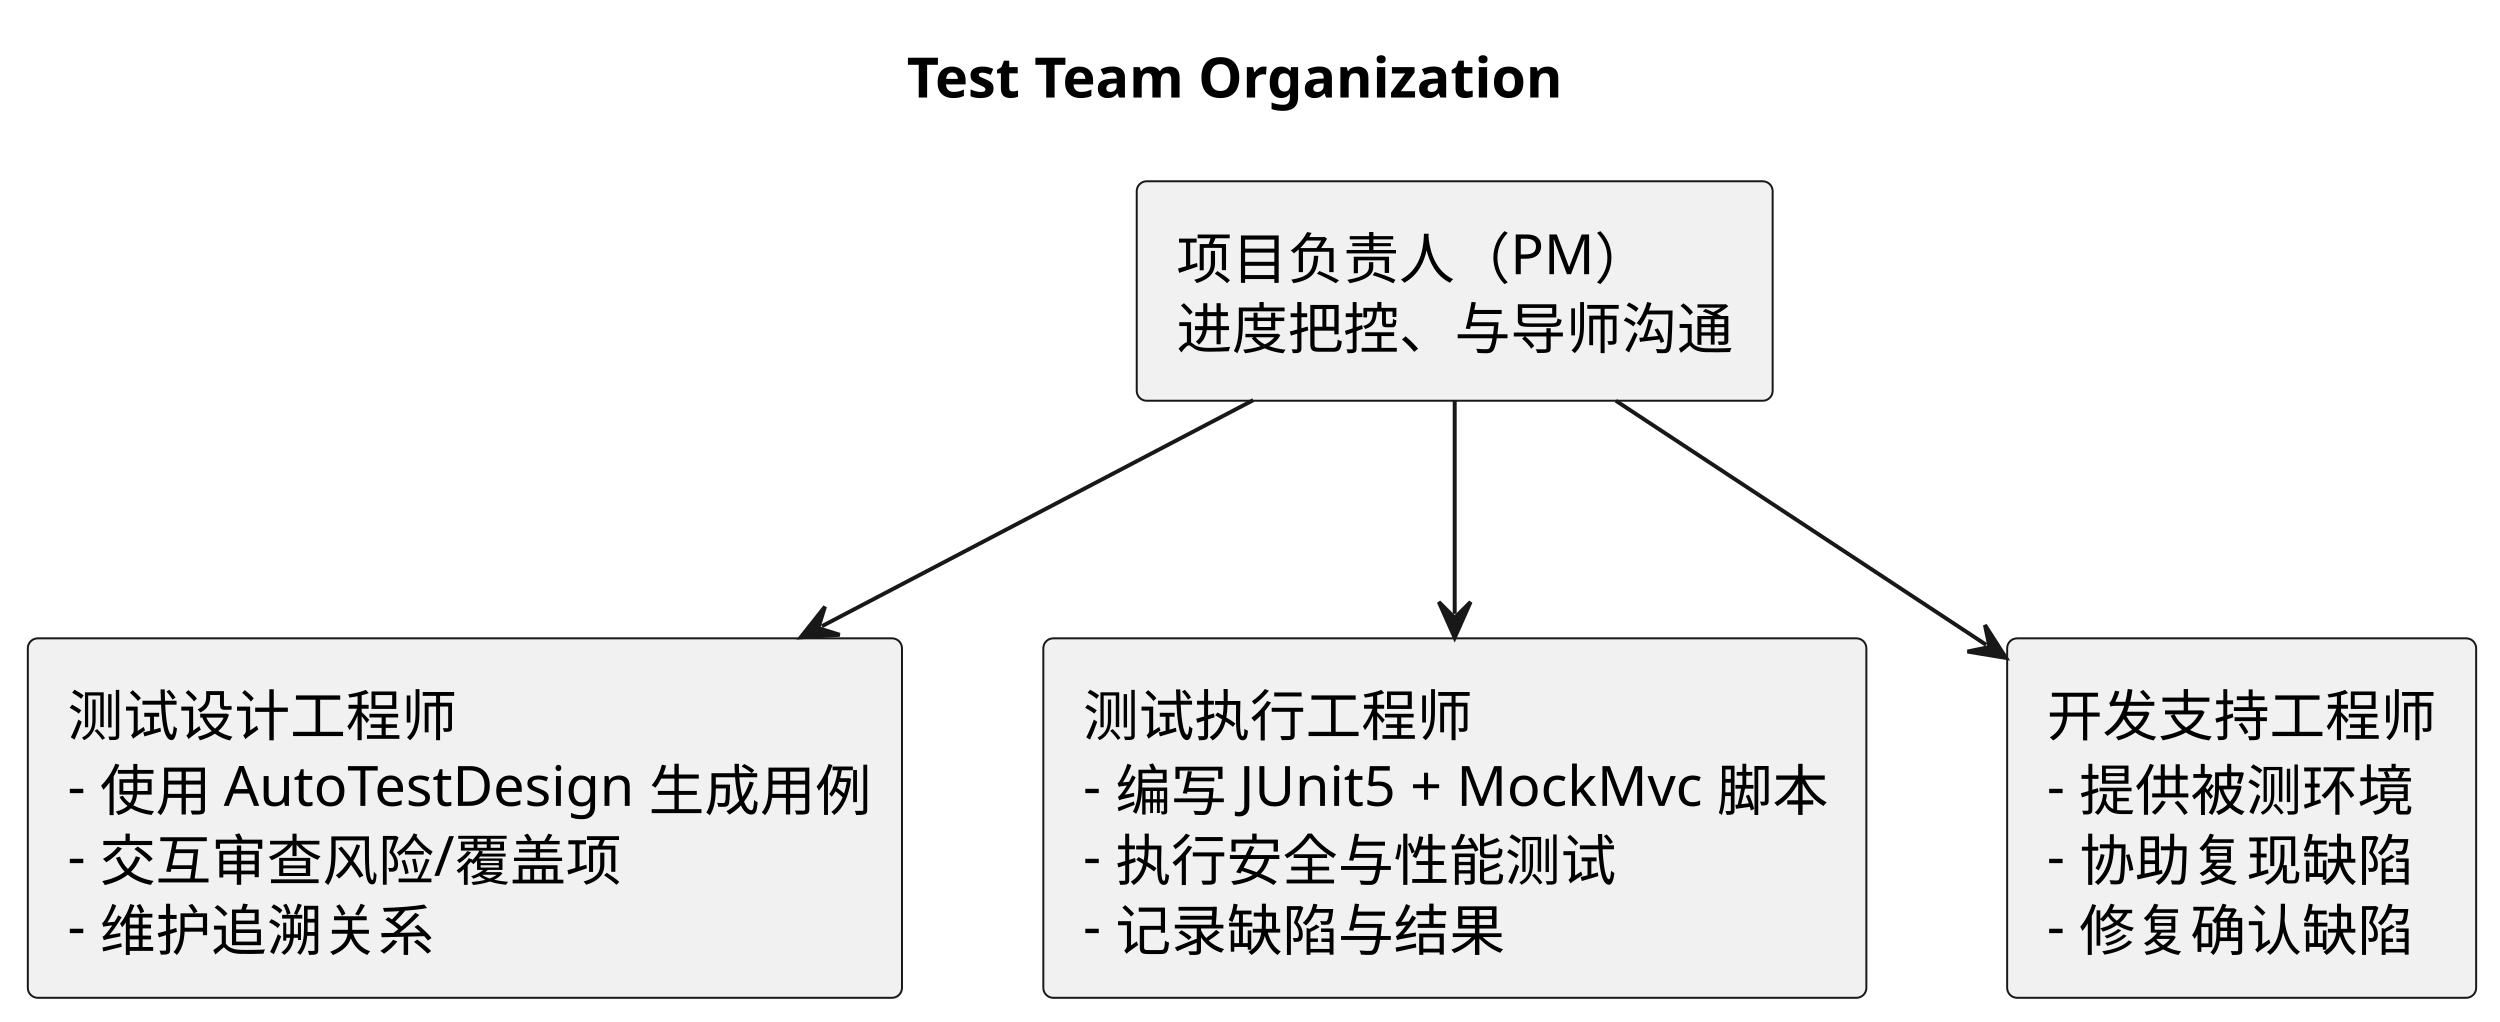
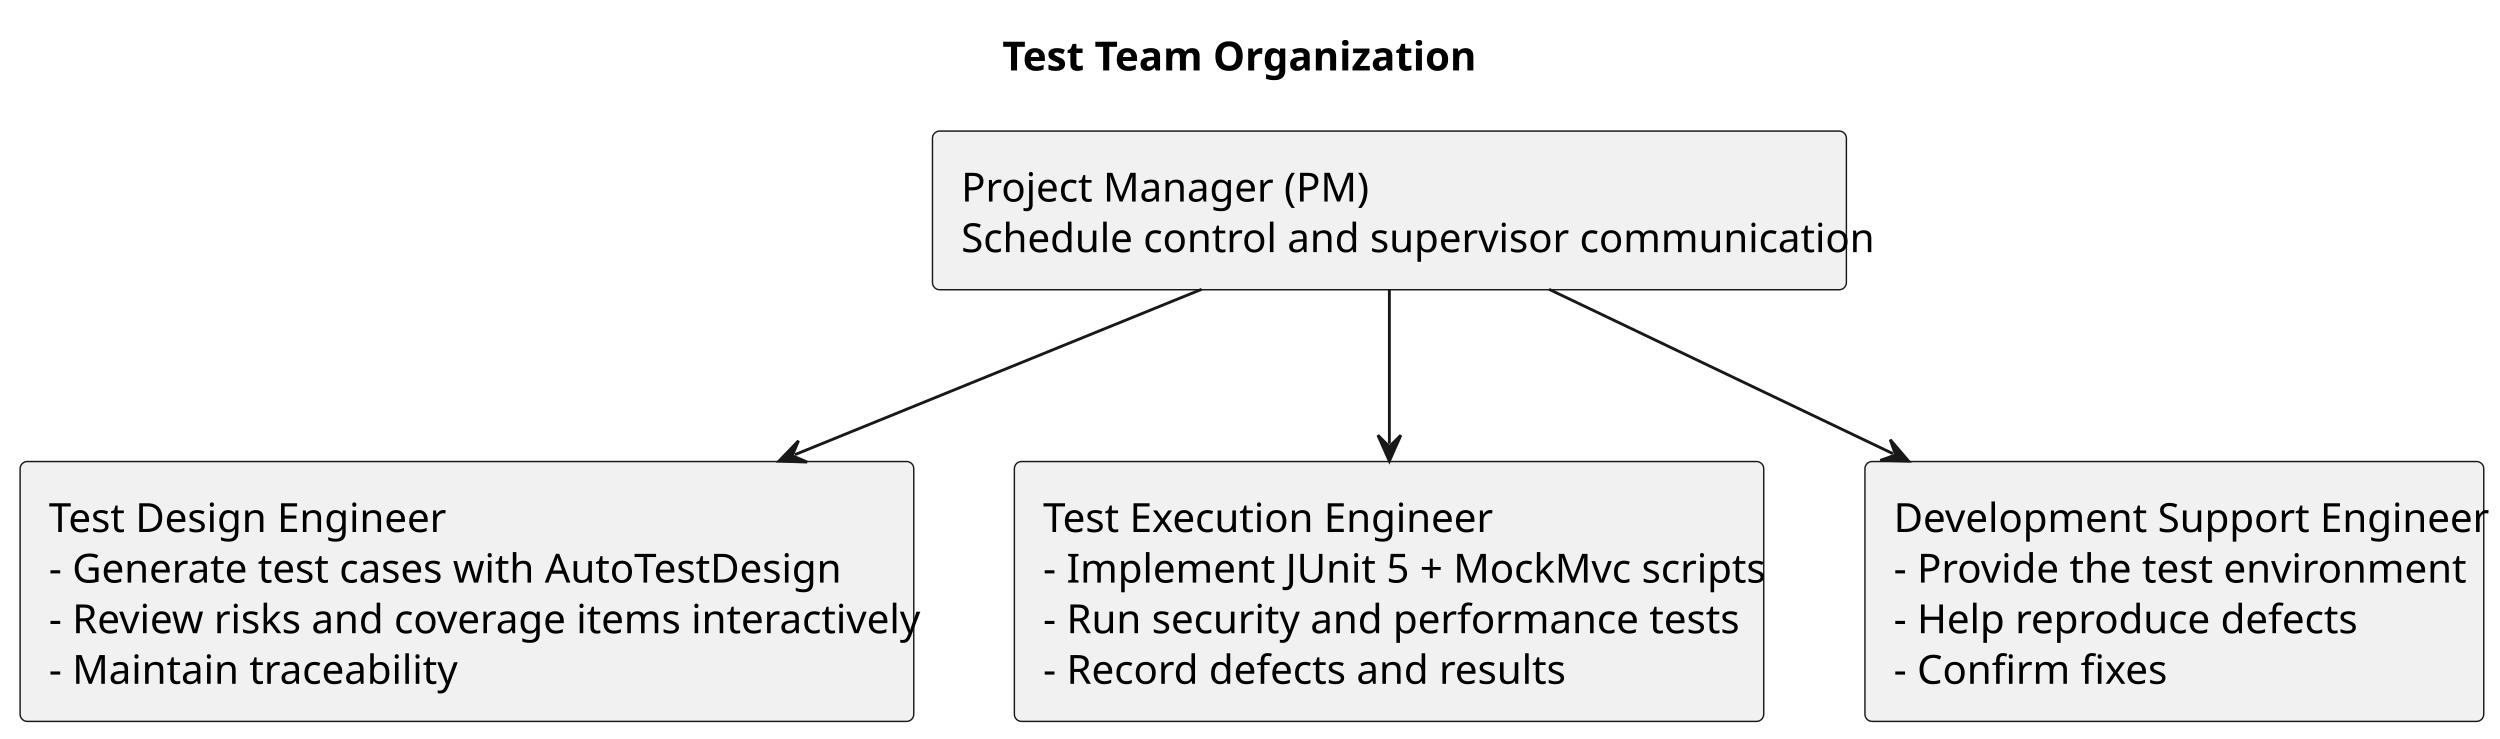
- <svg xmlns="http://www.w3.org/2000/svg" contentStyleType="text/css" data-diagram-type="DESCRIPTION" height="257px" preserveAspectRatio="none" style="width:629px;height:257px;" version="1.1" viewBox="0 0 629 257" width="629px" zoomAndPan="magnify">
+ <svg xmlns="http://www.w3.org/2000/svg" contentStyleType="text/css" data-diagram-type="DESCRIPTION" height="257px" preserveAspectRatio="none" style="width:870px;height:257px;" version="1.1" viewBox="0 0 870 257" width="870px" zoomAndPan="magnify">
  <defs />
  <g>
    <g class="title" data-source-line="1">
-       <text fill="#000000" font-family="sans-serif" font-size="14" font-weight="bold" lengthAdjust="spacing" textLength="158.696" x="228.152" y="24.533">Test Team Organization</text>
+       <text fill="#000000" font-family="sans-serif" font-size="14" font-weight="bold" lengthAdjust="spacing" textLength="158.696" x="348.824" y="24.533">Test Team Organization</text>
    </g>
    <g class="entity" data-entity="PM" data-source-line="7" data-uid="ent0002" id="entity_PM">
-       <rect fill="#F1F1F1" height="55.219" rx="2.5" ry="2.5" style="stroke:#181818;stroke-width:0.5;" width="160" x="286" y="45.609" />
-       <text fill="#000000" font-family="sans-serif" font-size="14" lengthAdjust="spacing" textLength="119" x="296" y="70.143">项目负责人（PM）</text>
-       <text fill="#000000" font-family="sans-serif" font-size="14" lengthAdjust="spacing" textLength="140" x="296" y="87.752">进度把控、与导师沟通</text>
+       <rect fill="#F1F1F1" height="55.219" rx="2.5" ry="2.5" style="stroke:#181818;stroke-width:0.5;" width="318.047" x="324.5" y="45.609" />
+       <text fill="#000000" font-family="sans-serif" font-size="14" lengthAdjust="spacing" textLength="136.931" x="334.5" y="70.143">Project Manager (PM)</text>
+       <text fill="#000000" font-family="sans-serif" font-size="14" lengthAdjust="spacing" textLength="298.047" x="334.5" y="87.752">Schedule control and supervisor communication</text>
    </g>
    <g class="entity" data-entity="Designer" data-source-line="8" data-uid="ent0003" id="entity_Designer">
-       <rect fill="#F1F1F1" height="90.438" rx="2.5" ry="2.5" style="stroke:#181818;stroke-width:0.5;" width="219.938" x="7" y="160.609" />
-       <text fill="#000000" font-family="sans-serif" font-size="14" lengthAdjust="spacing" textLength="98" x="17" y="185.143">测试设计工程师</text>
-       <text fill="#000000" font-family="sans-serif" font-size="14" lengthAdjust="spacing" textLength="199.938" x="17" y="202.752">- 使用 AutoTestDesign 生成用例</text>
-       <text fill="#000000" font-family="sans-serif" font-size="14" lengthAdjust="spacing" textLength="138.441" x="17" y="220.361">- 交互审查风险/覆盖项</text>
-       <text fill="#000000" font-family="sans-serif" font-size="14" lengthAdjust="spacing" textLength="92.552" x="17" y="237.971">- 维护追溯关系</text>
+       <rect fill="#F1F1F1" height="90.438" rx="2.5" ry="2.5" style="stroke:#181818;stroke-width:0.5;" width="310.992" x="7" y="160.609" />
+       <text fill="#000000" font-family="sans-serif" font-size="14" lengthAdjust="spacing" textLength="134.627" x="17" y="185.143">Test Design Engineer</text>
+       <text fill="#000000" font-family="sans-serif" font-size="14" lengthAdjust="spacing" textLength="266.123" x="17" y="202.752">- Generate test cases with AutoTestDesign</text>
+       <text fill="#000000" font-family="sans-serif" font-size="14" lengthAdjust="spacing" textLength="290.992" x="17" y="220.361">- Review risks and coverage items interactively</text>
+       <text fill="#000000" font-family="sans-serif" font-size="14" lengthAdjust="spacing" textLength="132.275" x="17" y="237.971">- Maintain traceability</text>
    </g>
    <g class="entity" data-entity="Executor" data-source-line="9" data-uid="ent0004" id="entity_Executor">
-       <rect fill="#F1F1F1" height="90.438" rx="2.5" ry="2.5" style="stroke:#181818;stroke-width:0.5;" width="207.079" x="262.5" y="160.609" />
-       <text fill="#000000" font-family="sans-serif" font-size="14" lengthAdjust="spacing" textLength="98" x="272.5" y="185.143">测试执行工程师</text>
-       <text fill="#000000" font-family="sans-serif" font-size="14" lengthAdjust="spacing" textLength="187.079" x="272.5" y="202.752">- 编写 JUnit5 + MockMvc 脚本</text>
-       <text fill="#000000" font-family="sans-serif" font-size="14" lengthAdjust="spacing" textLength="134.552" x="272.5" y="220.361">- 执行安全与性能测试</text>
-       <text fill="#000000" font-family="sans-serif" font-size="14" lengthAdjust="spacing" textLength="106.552" x="272.5" y="237.971">- 记录缺陷与结果</text>
+       <rect fill="#F1F1F1" height="90.438" rx="2.5" ry="2.5" style="stroke:#181818;stroke-width:0.5;" width="260.775" x="353" y="160.609" />
+       <text fill="#000000" font-family="sans-serif" font-size="14" lengthAdjust="spacing" textLength="152.53" x="363" y="185.143">Test Execution Engineer</text>
+       <text fill="#000000" font-family="sans-serif" font-size="14" lengthAdjust="spacing" textLength="240.775" x="363" y="202.752">- Implement JUnit 5 + MockMvc scripts</text>
+       <text fill="#000000" font-family="sans-serif" font-size="14" lengthAdjust="spacing" textLength="229.544" x="363" y="220.361">- Run security and performance tests</text>
+       <text fill="#000000" font-family="sans-serif" font-size="14" lengthAdjust="spacing" textLength="175.082" x="363" y="237.971">- Record defects and results</text>
    </g>
    <g class="entity" data-entity="DevSupport" data-source-line="10" data-uid="ent0005" id="entity_DevSupport">
-       <rect fill="#F1F1F1" height="90.438" rx="2.5" ry="2.5" style="stroke:#181818;stroke-width:0.5;" width="118" x="505" y="160.609" />
-       <text fill="#000000" font-family="sans-serif" font-size="14" lengthAdjust="spacing" textLength="98" x="515" y="185.143">开发支持工程师</text>
-       <text fill="#000000" font-family="sans-serif" font-size="14" lengthAdjust="spacing" textLength="92.552" x="515" y="202.752">- 提供被测环境</text>
-       <text fill="#000000" font-family="sans-serif" font-size="14" lengthAdjust="spacing" textLength="92.552" x="515" y="220.361">- 协助复现缺陷</text>
-       <text fill="#000000" font-family="sans-serif" font-size="14" lengthAdjust="spacing" textLength="92.552" x="515" y="237.971">- 修复确认缺陷</text>
+       <rect fill="#F1F1F1" height="90.438" rx="2.5" ry="2.5" style="stroke:#181818;stroke-width:0.5;" width="215.344" x="649" y="160.609" />
+       <text fill="#000000" font-family="sans-serif" font-size="14" lengthAdjust="spacing" textLength="195.344" x="659" y="185.143">Development Support Engineer</text>
+       <text fill="#000000" font-family="sans-serif" font-size="14" lengthAdjust="spacing" textLength="186.758" x="659" y="202.752">- Provide the test environment</text>
+       <text fill="#000000" font-family="sans-serif" font-size="14" lengthAdjust="spacing" textLength="153.303" x="659" y="220.361">- Help reproduce defects</text>
+       <text fill="#000000" font-family="sans-serif" font-size="14" lengthAdjust="spacing" textLength="90.234" x="659" y="237.971">- Confirm fixes</text>
    </g>
    <g class="link" data-entity-1="PM" data-entity-2="Designer" data-source-line="12" data-uid="lnk6" id="link_PM_Designer">
-       <path d="M315.31,100.679 C282.61,117.819 244.584,137.744 206.764,157.564" fill="none" id="PM-to-Designer" style="stroke:#181818;stroke-width:1;" />
-       <polygon fill="#181818" points="201.45,160.349,211.278,159.715,205.879,158.029,207.565,152.629,201.45,160.349" style="stroke:#181818;stroke-width:1;" />
+       <path d="M418.15,100.679 C375.9,117.849 325.438,138.37 276.608,158.22" fill="none" id="PM-to-Designer" style="stroke:#181818;stroke-width:1;" />
+       <polygon fill="#181818" points="271.05,160.479,280.894,160.796,275.682,158.596,277.881,153.385,271.05,160.479" style="stroke:#181818;stroke-width:1;" />
    </g>
    <g class="link" data-entity-1="PM" data-entity-2="Executor" data-source-line="13" data-uid="lnk7" id="link_PM_Executor">
-       <path d="M366,100.829 C366,117.979 366,134.669 366,154.449" fill="none" id="PM-to-Executor" style="stroke:#181818;stroke-width:1;" />
-       <polygon fill="#181818" points="366,160.449,370,151.449,366,155.449,362,151.449,366,160.449" style="stroke:#181818;stroke-width:1;" />
+       <path d="M483.5,100.829 C483.5,117.979 483.5,134.669 483.5,154.449" fill="none" id="PM-to-Executor" style="stroke:#181818;stroke-width:1;" />
+       <polygon fill="#181818" points="483.5,160.449,487.5,151.449,483.5,155.449,479.5,151.449,483.5,160.449" style="stroke:#181818;stroke-width:1;" />
    </g>
    <g class="link" data-entity-1="PM" data-entity-2="DevSupport" data-source-line="14" data-uid="lnk8" id="link_PM_DevSupport">
-       <path d="M406.55,100.829 C434.83,119.479 468.019,141.359 499.719,162.239" fill="none" id="PM-to-DevSupport" style="stroke:#181818;stroke-width:1;" />
-       <polygon fill="#181818" points="504.73,165.539,499.414,157.248,500.554,162.789,495.014,163.929,504.73,165.539" style="stroke:#181818;stroke-width:1;" />
+       <path d="M539.07,100.679 C575.01,117.849 617.247,138.042 658.777,157.892" fill="none" id="PM-to-DevSupport" style="stroke:#181818;stroke-width:1;" />
+       <polygon fill="#181818" points="664.19,160.479,657.795,152.989,659.679,158.323,654.345,160.207,664.19,160.479" style="stroke:#181818;stroke-width:1;" />
    </g>
  </g>
</svg>
